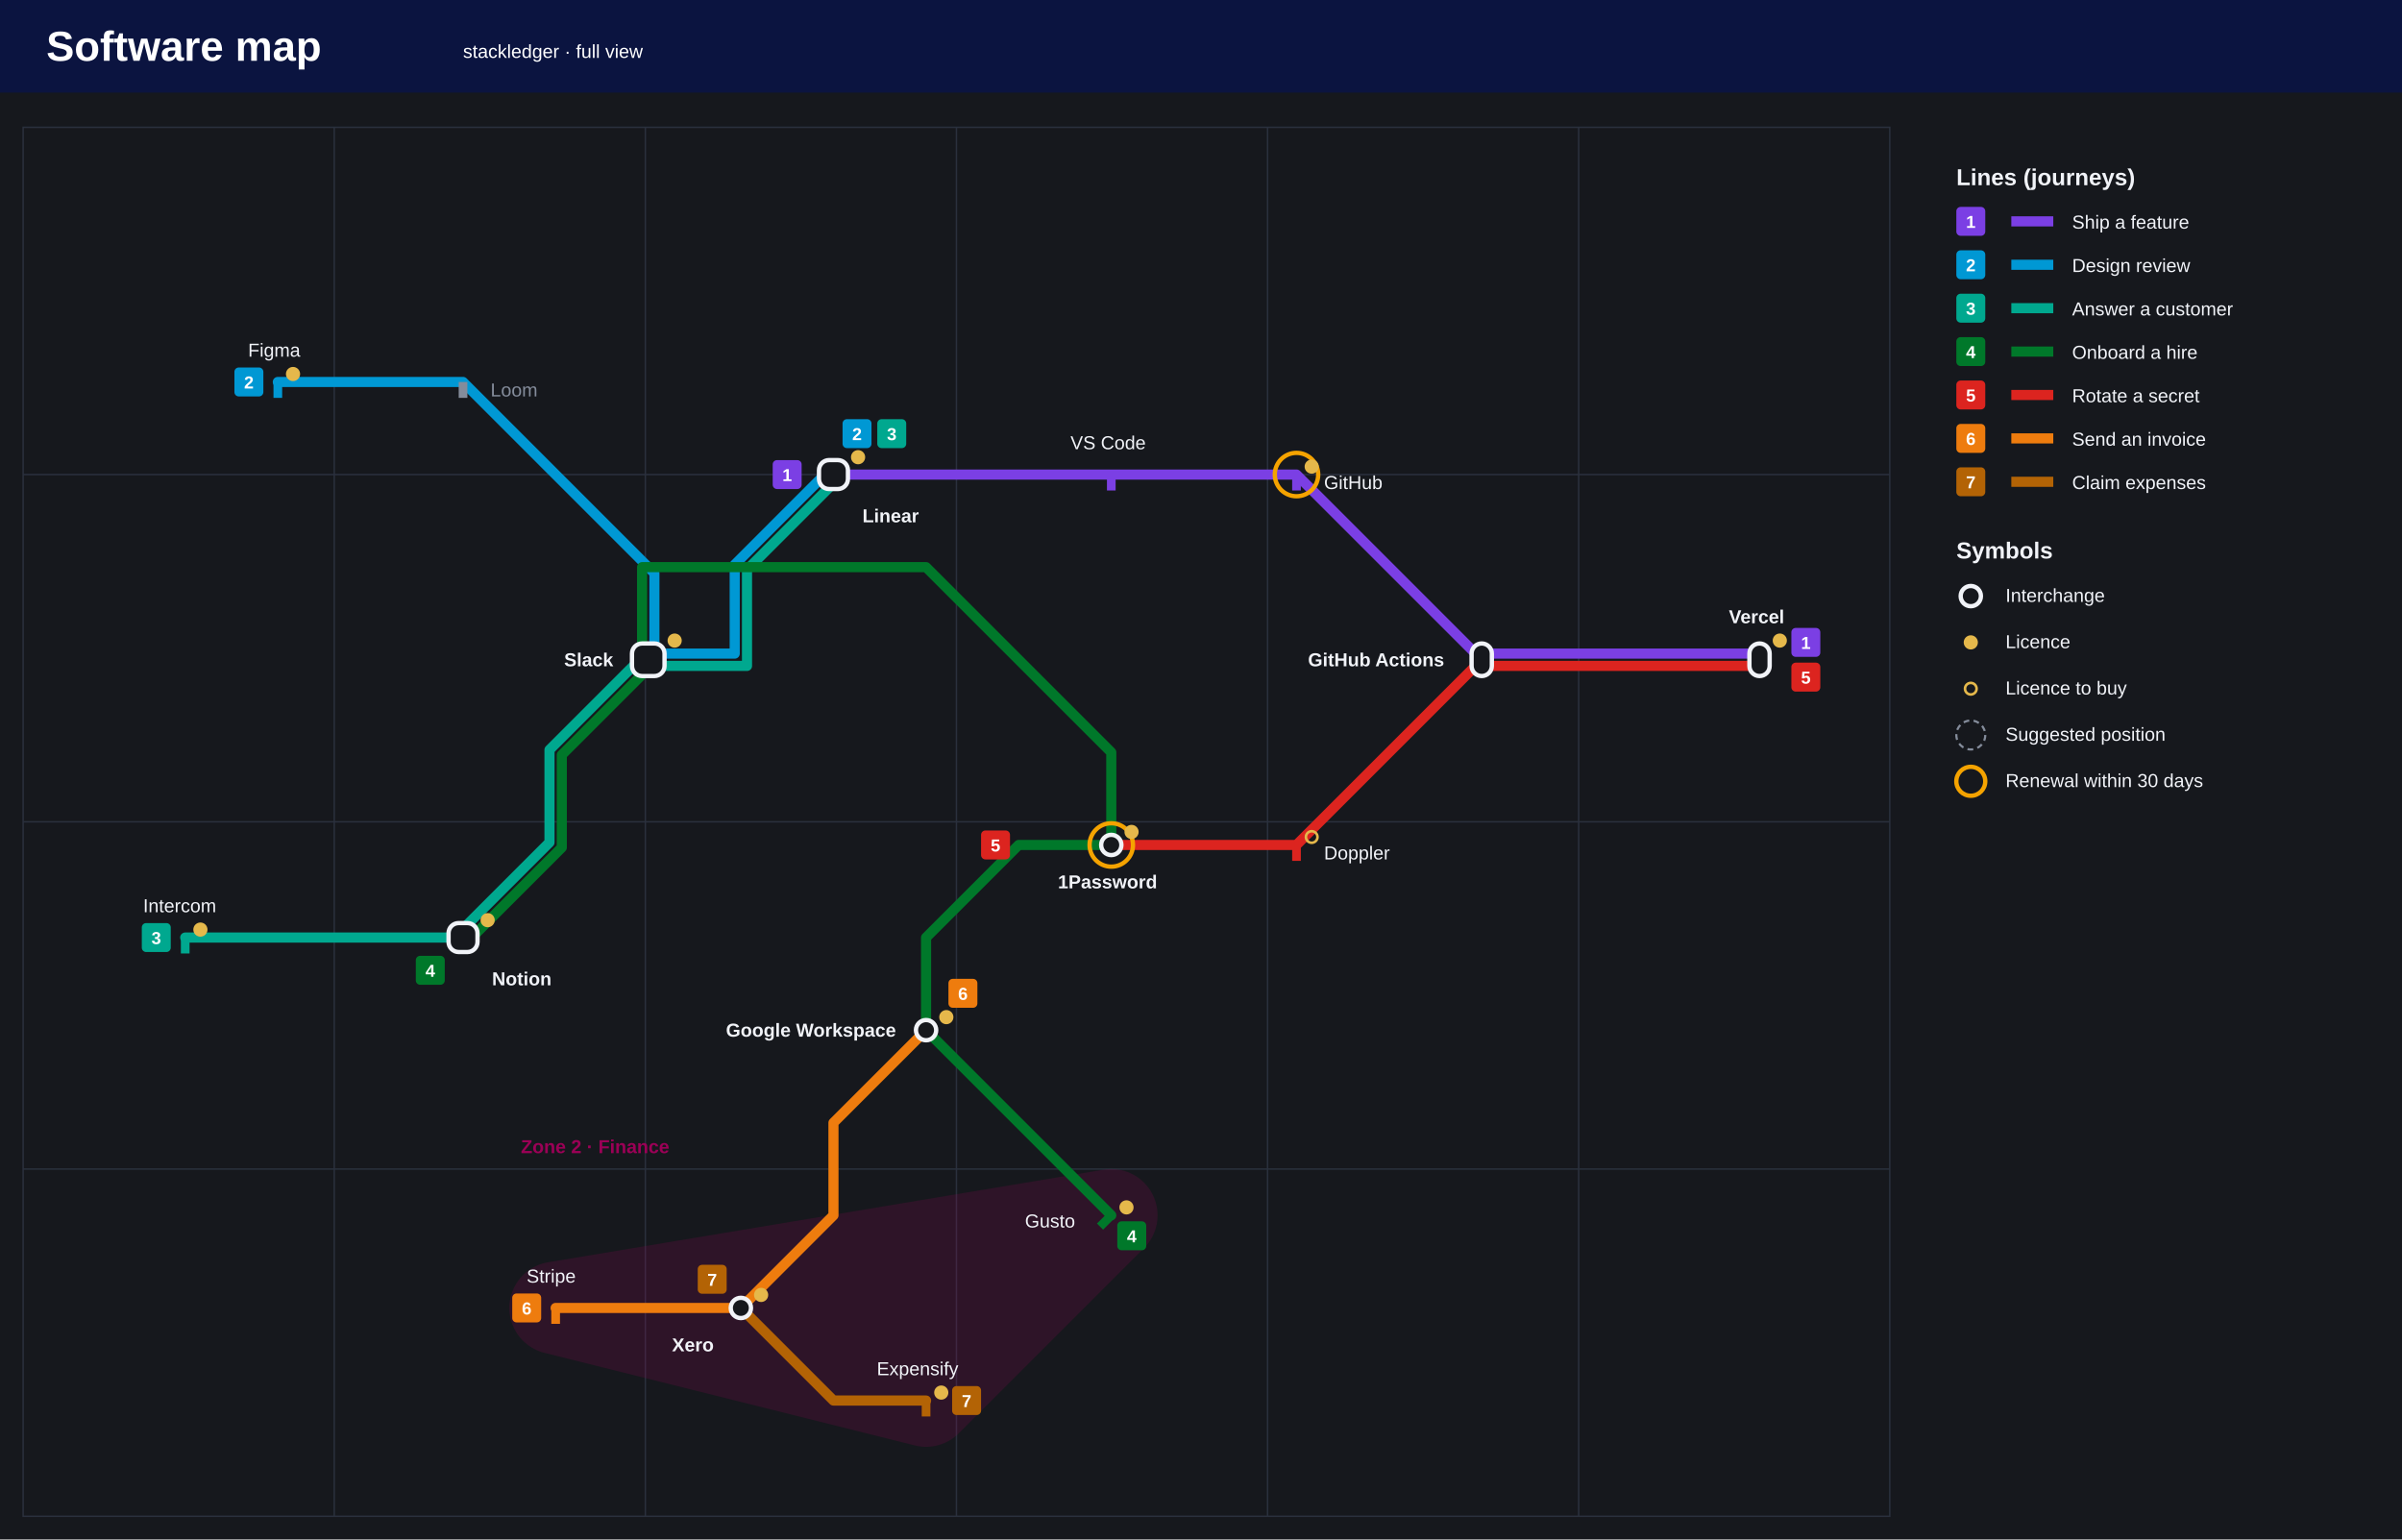
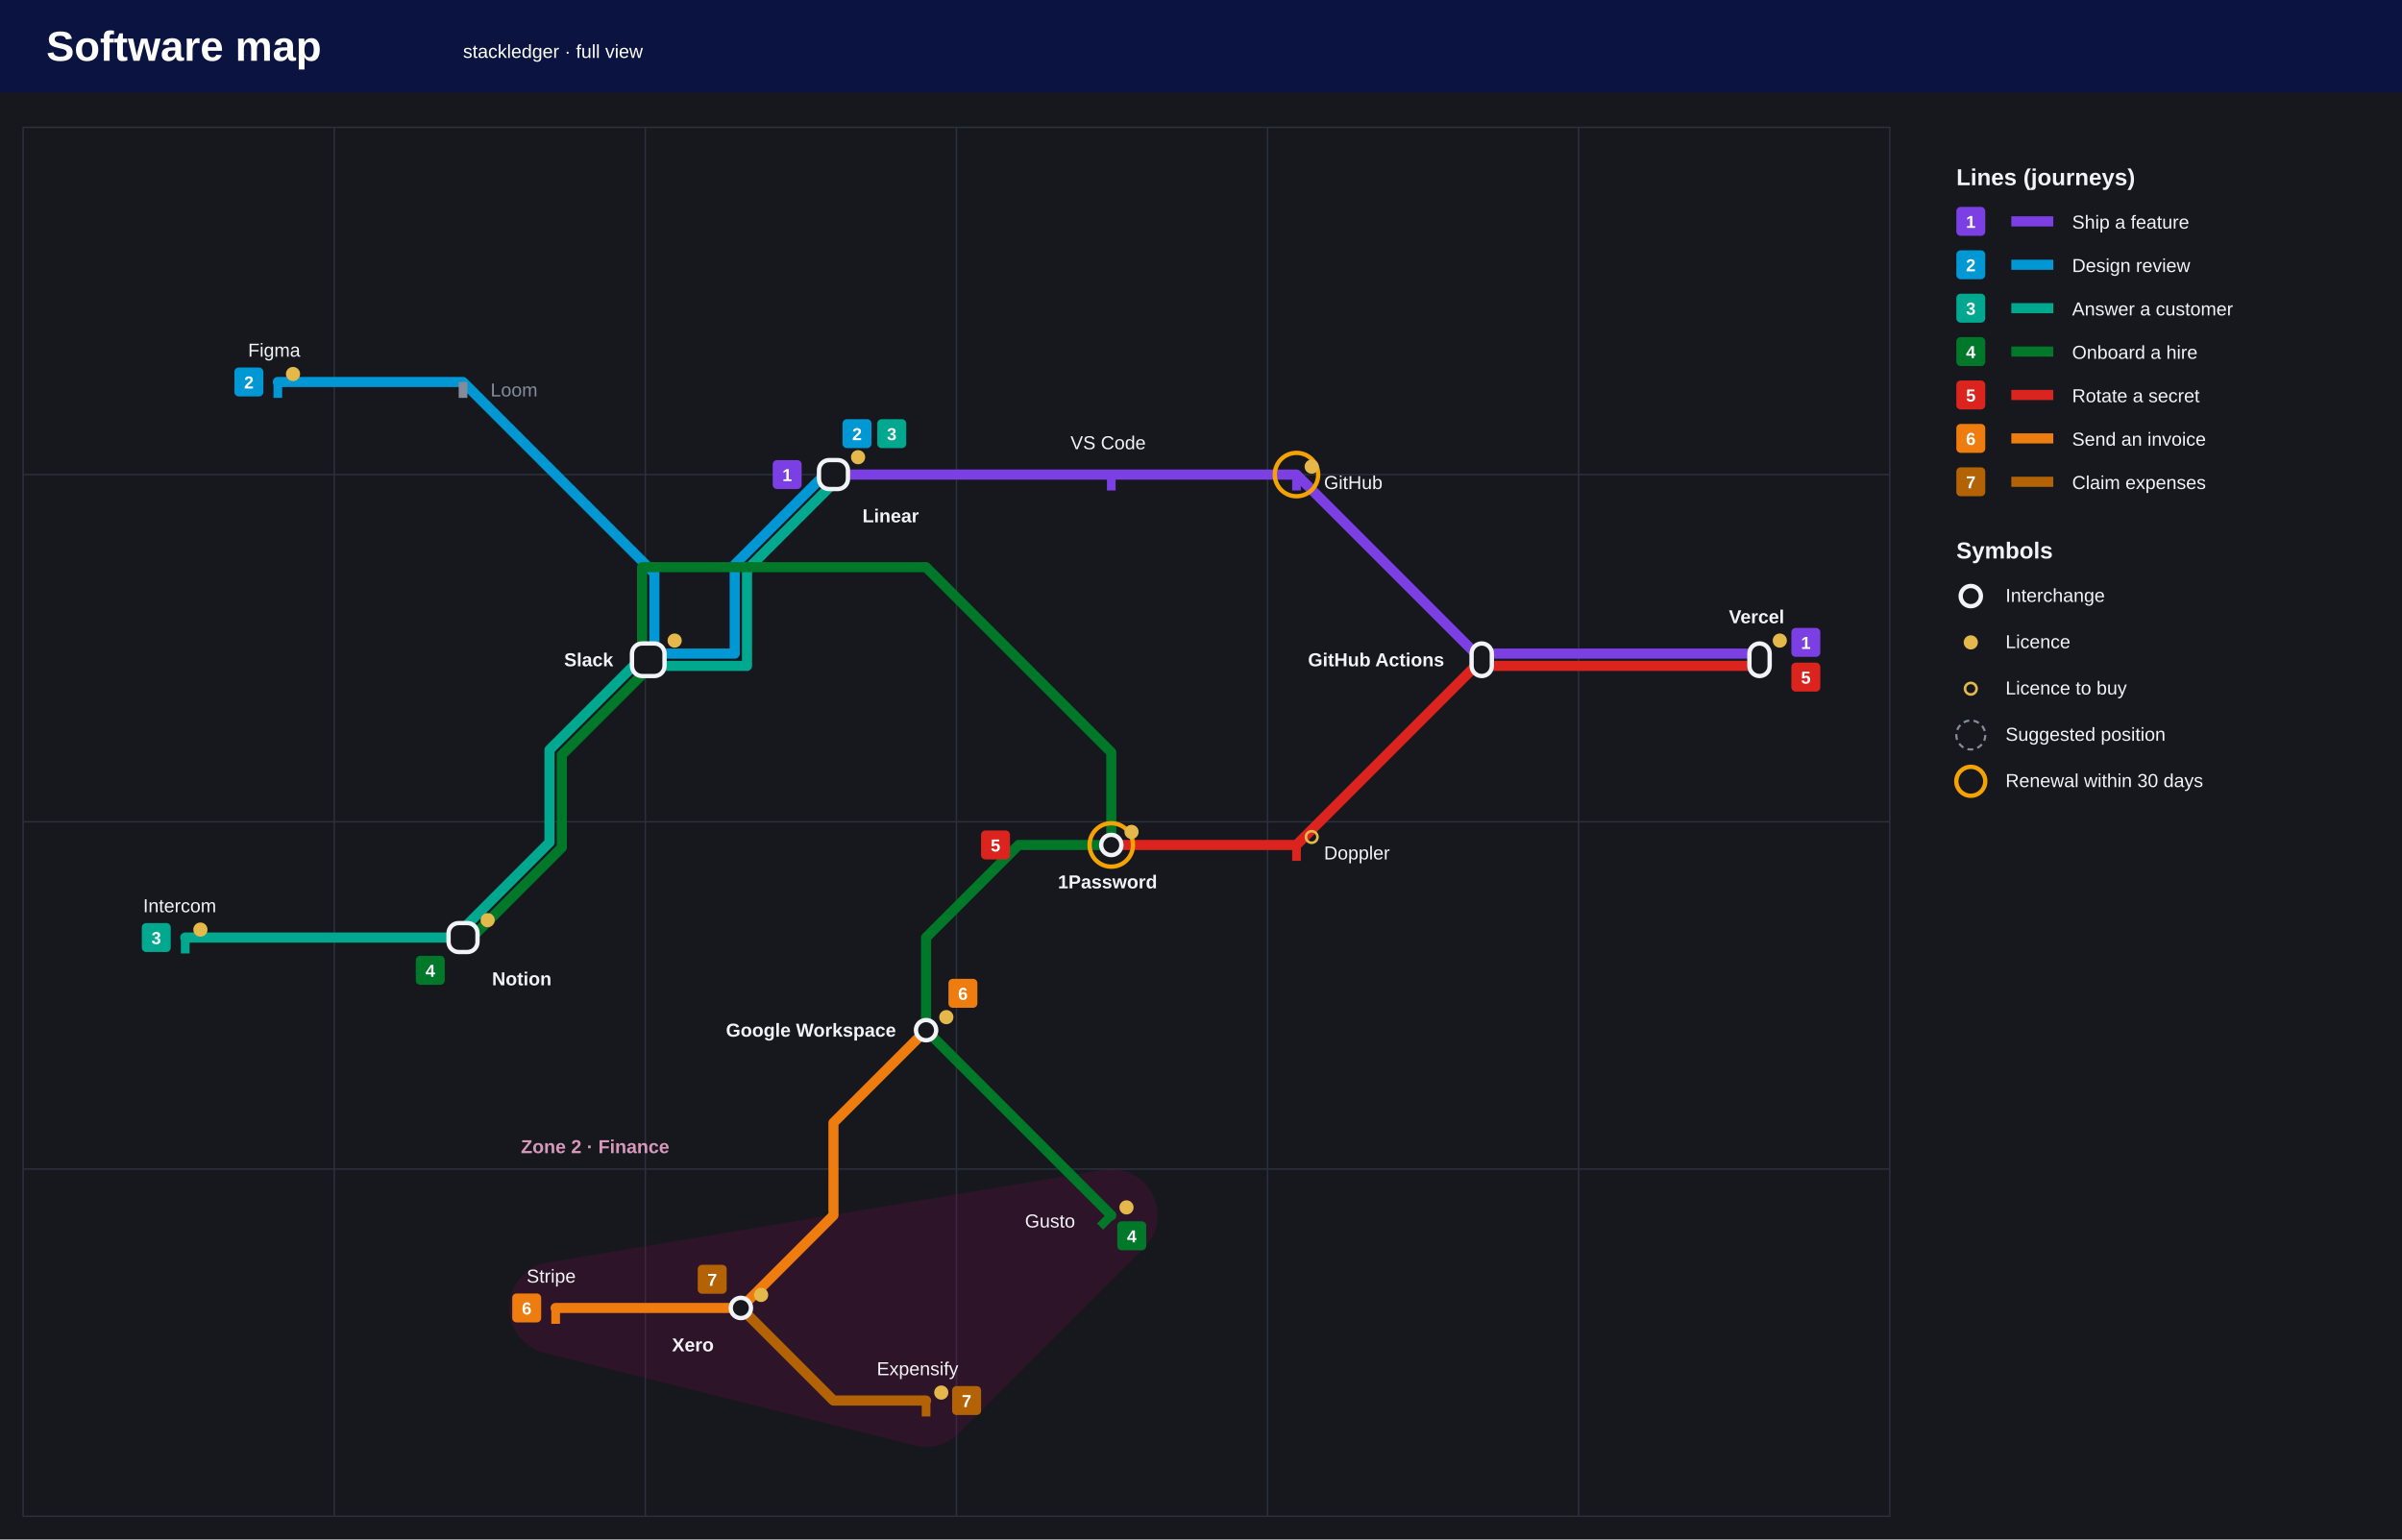
<svg xmlns="http://www.w3.org/2000/svg" role="img" viewBox="-64 -136 1660 1064" width="1660" height="1064" font-family="Avenir Next, Helvetica Neue, Arial, sans-serif">
  <g>
    <rect x="-64" y="-136" width="1660" height="1064" fill="#16181D" />
  </g>
  <g>
    <rect x="-48" y="-48" width="1290" height="960" fill="none" stroke="#2A303D" stroke-width="1" />
    <line x1="167" y1="-48" x2="167" y2="912" stroke="#2A303D" stroke-width="1" />
    <line x1="382" y1="-48" x2="382" y2="912" stroke="#2A303D" stroke-width="1" />
    <line x1="597" y1="-48" x2="597" y2="912" stroke="#2A303D" stroke-width="1" />
    <line x1="812" y1="-48" x2="812" y2="912" stroke="#2A303D" stroke-width="1" />
    <line x1="1027" y1="-48" x2="1027" y2="912" stroke="#2A303D" stroke-width="1" />
    <line x1="-48" y1="192" x2="1242" y2="192" stroke="#2A303D" stroke-width="1" />
    <line x1="-48" y1="432" x2="1242" y2="432" stroke="#2A303D" stroke-width="1" />
    <line x1="-48" y1="672" x2="1242" y2="672" stroke="#2A303D" stroke-width="1" />
  </g>
  <g>
    <g opacity="0.18">
      <polygon points="320,768 704,704 576,832" fill="#9B0056" stroke="#9B0056" stroke-width="64" stroke-linejoin="round" />
    </g>
-     <text x="296" y="661" fill="#9B0056" font-size="13" font-weight="700">Zone 2 · Finance</text>
+     <text x="296" y="661" fill="#D799BB" font-size="13" font-weight="700">Zone 2 · Finance</text>
  </g>
  <g>
    <g data-ref="line:ship">
      <path d="M512,192 L832,192 L955.75,315.75 L1152,315.75" fill="none" stroke="#7B3FE4" stroke-width="7" stroke-linejoin="round" stroke-linecap="round" />
    </g>
    <g data-ref="line:design">
      <path d="M128,128 L256,128 L388.25,260.25 L388.25,315.75 L443.75,315.75 L443.75,254.24 L508.99,188.99" fill="none" stroke="#0098D4" stroke-width="7" stroke-linejoin="round" stroke-linecap="round" />
    </g>
    <g data-ref="line:support">
      <path d="M64,512 L249.99,512 L315.75,446.24 L315.75,382.24 L373.74,324.25 L452.25,324.25 L452.25,257.76 L515.01,195.01" fill="none" stroke="#00A88F" stroke-width="7" stroke-linejoin="round" stroke-linecap="round" />
    </g>
    <g data-ref="line:onboard">
      <path d="M704,704 L576,576 L576,512 L640,448 L704,448 L704,384 L576,256 L379.75,256 L379.75,330.26 L324.25,385.76 L324.25,449.76 L259.01,515.01" fill="none" stroke="#00782A" stroke-width="7" stroke-linejoin="round" stroke-linecap="round" />
    </g>
    <g data-ref="line:secrets">
      <path d="M704,448 L832,448 L955.75,324.25 L1152,324.25" fill="none" stroke="#DC241F" stroke-width="7" stroke-linejoin="round" stroke-linecap="round" />
    </g>
    <g data-ref="line:invoice">
      <path d="M320,768 L448,768 L512,704 L512,640 L576,576" fill="none" stroke="#EE7C0E" stroke-width="7" stroke-linejoin="round" stroke-linecap="round" />
    </g>
    <g data-ref="line:expenses">
      <path d="M576,832 L512,832 L448,768" fill="none" stroke="#B36305" stroke-width="7" stroke-linejoin="round" stroke-linecap="round" />
    </g>
    <rect x="470" y="182" width="20" height="20" fill="#7B3FE4" rx="3" />
    <text x="480" y="196.5" fill="#FFFFFF" font-size="12" font-weight="700" text-anchor="middle">1</text>
    <rect x="1174" y="298" width="20" height="20" fill="#7B3FE4" rx="3" />
    <text x="1184" y="312.5" fill="#FFFFFF" font-size="12" font-weight="700" text-anchor="middle">1</text>
    <rect x="1174" y="322" width="20" height="20" fill="#DC241F" rx="3" />
    <text x="1184" y="336.5" fill="#FFFFFF" font-size="12" font-weight="700" text-anchor="middle">5</text>
    <rect x="98" y="118" width="20" height="20" fill="#0098D4" rx="3" />
    <text x="108" y="132.5" fill="#FFFFFF" font-size="12" font-weight="700" text-anchor="middle">2</text>
    <rect x="518.28" y="153.72" width="20" height="20" fill="#0098D4" rx="3" />
    <text x="528.28" y="168.22" fill="#FFFFFF" font-size="12" font-weight="700" text-anchor="middle">2</text>
    <rect x="542.28" y="153.72" width="20" height="20" fill="#00A88F" rx="3" />
    <text x="552.28" y="168.22" fill="#FFFFFF" font-size="12" font-weight="700" text-anchor="middle">3</text>
    <rect x="34" y="502" width="20" height="20" fill="#00A88F" rx="3" />
    <text x="44" y="516.5" fill="#FFFFFF" font-size="12" font-weight="700" text-anchor="middle">3</text>
    <rect x="708.14" y="708.14" width="20" height="20" fill="#00782A" rx="3" />
    <text x="718.14" y="722.64" fill="#FFFFFF" font-size="12" font-weight="700" text-anchor="middle">4</text>
    <rect x="223.37" y="524.63" width="20" height="20" fill="#00782A" rx="3" />
    <text x="233.37" y="539.13" fill="#FFFFFF" font-size="12" font-weight="700" text-anchor="middle">4</text>
    <rect x="614" y="438" width="20" height="20" fill="#DC241F" rx="3" />
    <text x="624" y="452.5" fill="#FFFFFF" font-size="12" font-weight="700" text-anchor="middle">5</text>
    <rect x="290" y="758" width="20" height="20" fill="#EE7C0E" rx="3" />
    <text x="300" y="772.5" fill="#FFFFFF" font-size="12" font-weight="700" text-anchor="middle">6</text>
    <rect x="591.46" y="540.54" width="20" height="20" fill="#EE7C0E" rx="3" />
    <text x="601.46" y="555.04" fill="#FFFFFF" font-size="12" font-weight="700" text-anchor="middle">6</text>
    <rect x="594" y="822" width="20" height="20" fill="#B36305" rx="3" />
    <text x="604" y="836.5" fill="#FFFFFF" font-size="12" font-weight="700" text-anchor="middle">7</text>
    <rect x="418.2" y="738.2" width="20" height="20" fill="#B36305" rx="3" />
    <text x="428.2" y="752.7" fill="#FFFFFF" font-size="12" font-weight="700" text-anchor="middle">7</text>
  </g>
  <g>
    <g data-ref="component:actions">
      <rect x="953" y="308.75" width="14" height="22.5" fill="#16181D" stroke="#F1F3F8" stroke-width="3" rx="7" />
    </g>
    <g data-ref="component:doppler">
      <line x1="832" y1="448" x2="832" y2="459" stroke="#DC241F" stroke-width="6" stroke-linecap="butt" />
      <circle cx="842.5" cy="442.5" r="4" fill="none" stroke="#E5B84B" stroke-width="1.8" />
    </g>
    <g data-ref="component:expensify">
      <line x1="576" y1="832" x2="576" y2="843" stroke="#B36305" stroke-width="6" stroke-linecap="butt" />
      <circle cx="586.5" cy="826.5" r="4" fill="#E5B84B" stroke="#E5B84B" stroke-width="1.8" />
    </g>
    <g data-ref="component:figma">
      <line x1="128" y1="128" x2="128" y2="139" stroke="#0098D4" stroke-width="6" stroke-linecap="butt" />
      <circle cx="138.5" cy="122.5" r="4" fill="#E5B84B" stroke="#E5B84B" stroke-width="1.8" />
    </g>
    <g data-ref="component:github">
      <circle cx="832" cy="192" r="15" fill="none" stroke="#F5A300" stroke-width="3" />
      <line x1="832" y1="192" x2="832" y2="203" stroke="#7B3FE4" stroke-width="6" stroke-linecap="butt" />
      <circle cx="842.5" cy="186.5" r="4" fill="#E5B84B" stroke="#E5B84B" stroke-width="1.8" />
    </g>
    <g data-ref="component:google">
      <rect x="569" y="569" width="14" height="14" fill="#16181D" stroke="#F1F3F8" stroke-width="3" rx="7" />
      <circle cx="590" cy="567" r="4" fill="#E5B84B" stroke="#E5B84B" stroke-width="1.8" />
    </g>
    <g data-ref="component:gusto">
      <line x1="704" y1="704" x2="696.22" y2="711.78" stroke="#00782A" stroke-width="6" stroke-linecap="butt" />
      <circle cx="714.5" cy="698.5" r="4" fill="#E5B84B" stroke="#E5B84B" stroke-width="1.8" />
    </g>
    <g data-ref="component:intercom">
      <line x1="64" y1="512" x2="64" y2="523" stroke="#00A88F" stroke-width="6" stroke-linecap="butt" />
      <circle cx="74.5" cy="506.5" r="4" fill="#E5B84B" stroke="#E5B84B" stroke-width="1.8" />
    </g>
    <g data-ref="component:linear">
      <rect x="501.99" y="181.99" width="20.01" height="20.01" fill="#16181D" stroke="#F1F3F8" stroke-width="3" rx="7" />
      <circle cx="529.01" cy="179.99" r="4" fill="#E5B84B" stroke="#E5B84B" stroke-width="1.8" />
    </g>
    <g data-ref="component:loom">
      <line x1="256" y1="128" x2="256" y2="139" stroke="#848C9B" stroke-width="6" stroke-linecap="butt" />
    </g>
    <g data-ref="component:notion">
      <rect x="245.99" y="501.99" width="20.01" height="20.01" fill="#16181D" stroke="#F1F3F8" stroke-width="3" rx="7" />
      <circle cx="273.01" cy="499.99" r="4" fill="#E5B84B" stroke="#E5B84B" stroke-width="1.8" />
    </g>
    <g data-ref="component:onepass">
      <circle cx="704" cy="448" r="15" fill="none" stroke="#F5A300" stroke-width="3" />
      <rect x="697" y="441" width="14" height="14" fill="#16181D" stroke="#F1F3F8" stroke-width="3" rx="7" />
      <circle cx="718" cy="439" r="4" fill="#E5B84B" stroke="#E5B84B" stroke-width="1.8" />
    </g>
    <g data-ref="component:slack">
      <rect x="372.75" y="308.75" width="22.5" height="22.5" fill="#16181D" stroke="#F1F3F8" stroke-width="3" rx="7" />
      <circle cx="402.25" cy="306.75" r="4" fill="#E5B84B" stroke="#E5B84B" stroke-width="1.8" />
    </g>
    <g data-ref="component:stripe">
      <line x1="320" y1="768" x2="320" y2="779" stroke="#EE7C0E" stroke-width="6" stroke-linecap="butt" />
    </g>
    <g data-ref="component:vercel">
      <rect x="1145" y="308.75" width="14" height="22.5" fill="#16181D" stroke="#F1F3F8" stroke-width="3" rx="7" />
      <circle cx="1166" cy="306.75" r="4" fill="#E5B84B" stroke="#E5B84B" stroke-width="1.8" />
    </g>
    <g data-ref="component:vscode">
      <line x1="704" y1="192" x2="704" y2="203" stroke="#7B3FE4" stroke-width="6" stroke-linecap="butt" />
    </g>
    <g data-ref="component:xero">
      <rect x="441" y="761" width="14" height="14" fill="#16181D" stroke="#F1F3F8" stroke-width="3" rx="7" />
      <circle cx="462" cy="759" r="4" fill="#E5B84B" stroke="#E5B84B" stroke-width="1.8" />
    </g>
  </g>
  <g>
    <text x="532.01" y="225.01" fill="#F1F3F8" font-size="13" font-weight="700">Linear</text>
    <text x="325.85" y="324.5" fill="#F1F3F8" font-size="13" font-weight="700">Slack</text>
    <text x="839.95" y="324.5" fill="#F1F3F8" font-size="13" font-weight="700">GitHub Actions</text>
    <text x="437.7" y="580.5" fill="#F1F3F8" font-size="13" font-weight="700">Google Workspace</text>
    <text x="276.01" y="545.01" fill="#F1F3F8" font-size="13" font-weight="700">Notion</text>
    <text x="667.1" y="478" fill="#F1F3F8" font-size="13" font-weight="700">1Password</text>
    <text x="1130.8" y="294.75" fill="#F1F3F8" font-size="13" font-weight="700">Vercel</text>
    <text x="400.4" y="798" fill="#F1F3F8" font-size="13" font-weight="700">Xero</text>
    <text x="851" y="458" fill="#F1F3F8" font-size="13" font-weight="500">Doppler</text>
    <text x="541.95" y="814.5" fill="#F1F3F8" font-size="13" font-weight="500">Expensify</text>
    <text x="107.45" y="110.5" fill="#F1F3F8" font-size="13" font-weight="500">Figma</text>
    <text x="851" y="202" fill="#F1F3F8" font-size="13" font-weight="500">GitHub</text>
    <text x="644.32" y="712.39" fill="#F1F3F8" font-size="13" font-weight="500">Gusto</text>
    <text x="34.9" y="494.5" fill="#F1F3F8" font-size="13" font-weight="500">Intercom</text>
    <text x="275" y="138" fill="#848C9B" font-size="13" font-weight="500">Loom</text>
    <text x="299.95" y="750.5" fill="#F1F3F8" font-size="13" font-weight="500">Stripe</text>
    <text x="675.8" y="174.5" fill="#F1F3F8" font-size="13" font-weight="500">VS Code</text>
  </g>
  <g>
    <rect x="-64" y="-136" width="1660" height="64" fill="#0B1440" />
    <text x="-32" y="-94" fill="#FFFFFF" font-size="29" font-weight="700">Software map</text>
    <text x="256" y="-96" fill="#FFFFFF" font-size="13">stackledger · full view</text>
  </g>
  <g>
    <rect x="1270" y="-36" width="310" height="480" fill="#16181D" rx="8" />
    <text x="1288" y="-8" fill="#F1F3F8" font-size="16" font-weight="700">Lines (journeys)</text>
    <rect x="1288" y="7" width="20" height="20" fill="#7B3FE4" rx="3" />
    <text x="1298" y="21.5" fill="#FFFFFF" font-size="12" font-weight="700" text-anchor="middle">1</text>
    <line x1="1326" y1="17" x2="1355" y2="17" stroke="#7B3FE4" stroke-width="7" />
    <text x="1368" y="22" fill="#F1F3F8" font-size="13">Ship a feature</text>
    <rect x="1288" y="37" width="20" height="20" fill="#0098D4" rx="3" />
    <text x="1298" y="51.5" fill="#FFFFFF" font-size="12" font-weight="700" text-anchor="middle">2</text>
    <line x1="1326" y1="47" x2="1355" y2="47" stroke="#0098D4" stroke-width="7" />
    <text x="1368" y="52" fill="#F1F3F8" font-size="13">Design review</text>
    <rect x="1288" y="67" width="20" height="20" fill="#00A88F" rx="3" />
    <text x="1298" y="81.5" fill="#FFFFFF" font-size="12" font-weight="700" text-anchor="middle">3</text>
    <line x1="1326" y1="77" x2="1355" y2="77" stroke="#00A88F" stroke-width="7" />
    <text x="1368" y="82" fill="#F1F3F8" font-size="13">Answer a customer</text>
    <rect x="1288" y="97" width="20" height="20" fill="#00782A" rx="3" />
    <text x="1298" y="111.5" fill="#FFFFFF" font-size="12" font-weight="700" text-anchor="middle">4</text>
    <line x1="1326" y1="107" x2="1355" y2="107" stroke="#00782A" stroke-width="7" />
    <text x="1368" y="112" fill="#F1F3F8" font-size="13">Onboard a hire</text>
    <rect x="1288" y="127" width="20" height="20" fill="#DC241F" rx="3" />
    <text x="1298" y="141.5" fill="#FFFFFF" font-size="12" font-weight="700" text-anchor="middle">5</text>
    <line x1="1326" y1="137" x2="1355" y2="137" stroke="#DC241F" stroke-width="7" />
    <text x="1368" y="142" fill="#F1F3F8" font-size="13">Rotate a secret</text>
    <rect x="1288" y="157" width="20" height="20" fill="#EE7C0E" rx="3" />
    <text x="1298" y="171.5" fill="#FFFFFF" font-size="12" font-weight="700" text-anchor="middle">6</text>
    <line x1="1326" y1="167" x2="1355" y2="167" stroke="#EE7C0E" stroke-width="7" />
    <text x="1368" y="172" fill="#F1F3F8" font-size="13">Send an invoice</text>
    <rect x="1288" y="187" width="20" height="20" fill="#B36305" rx="3" />
    <text x="1298" y="201.5" fill="#FFFFFF" font-size="12" font-weight="700" text-anchor="middle">7</text>
    <line x1="1326" y1="197" x2="1355" y2="197" stroke="#B36305" stroke-width="7" />
    <text x="1368" y="202" fill="#F1F3F8" font-size="13">Claim expenses</text>
    <text x="1288" y="250" fill="#F1F3F8" font-size="16" font-weight="700">Symbols</text>
    <circle cx="1298" cy="276" r="7" fill="#16181D" stroke="#F1F3F8" stroke-width="3" />
    <text x="1322" y="280" fill="#F1F3F8" font-size="13">Interchange</text>
    <circle cx="1298" cy="308" r="4" fill="#E5B84B" stroke="#E5B84B" stroke-width="1.8" />
    <text x="1322" y="312" fill="#F1F3F8" font-size="13">Licence</text>
    <circle cx="1298" cy="340" r="4" fill="none" stroke="#E5B84B" stroke-width="1.8" />
    <text x="1322" y="344" fill="#F1F3F8" font-size="13">Licence to buy</text>
    <circle cx="1298" cy="372" r="10" fill="none" stroke="#848C9B" stroke-width="1.5" stroke-dasharray="4 3" />
    <text x="1322" y="376" fill="#F1F3F8" font-size="13">Suggested position</text>
    <circle cx="1298" cy="404" r="10" fill="none" stroke="#F5A300" stroke-width="3" />
    <text x="1322" y="408" fill="#F1F3F8" font-size="13">Renewal within 30 days</text>
  </g>
</svg>
